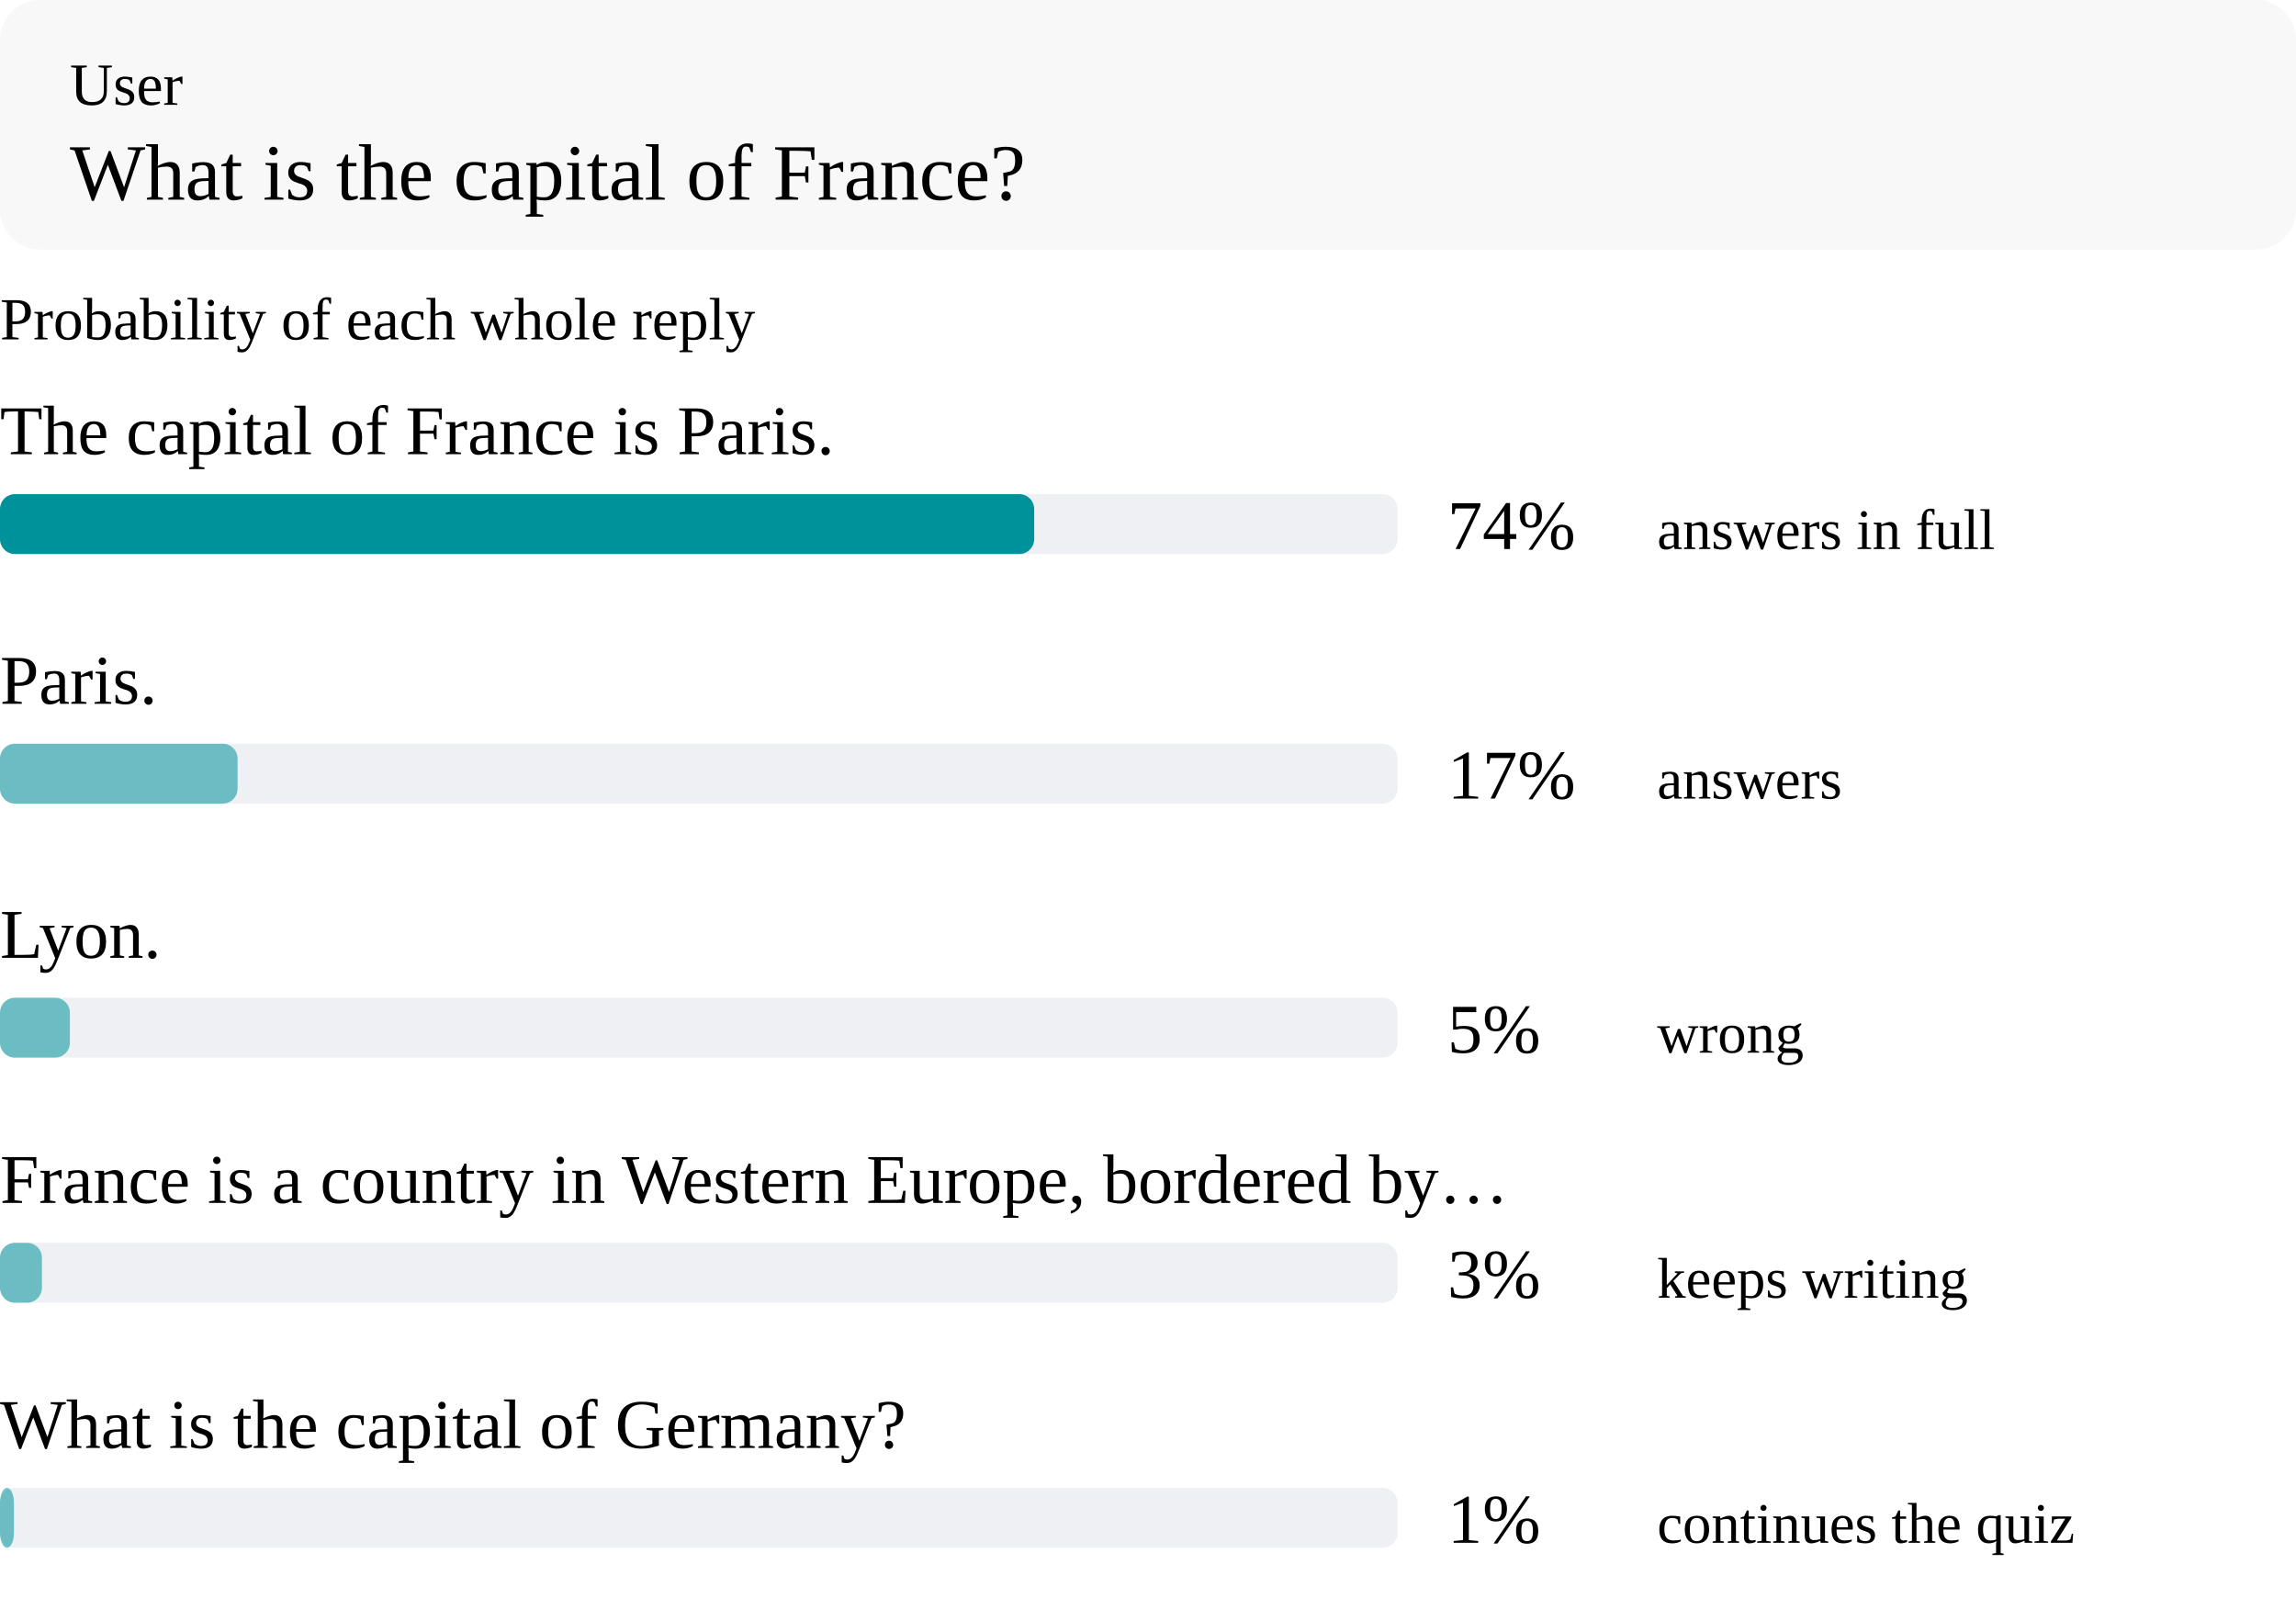
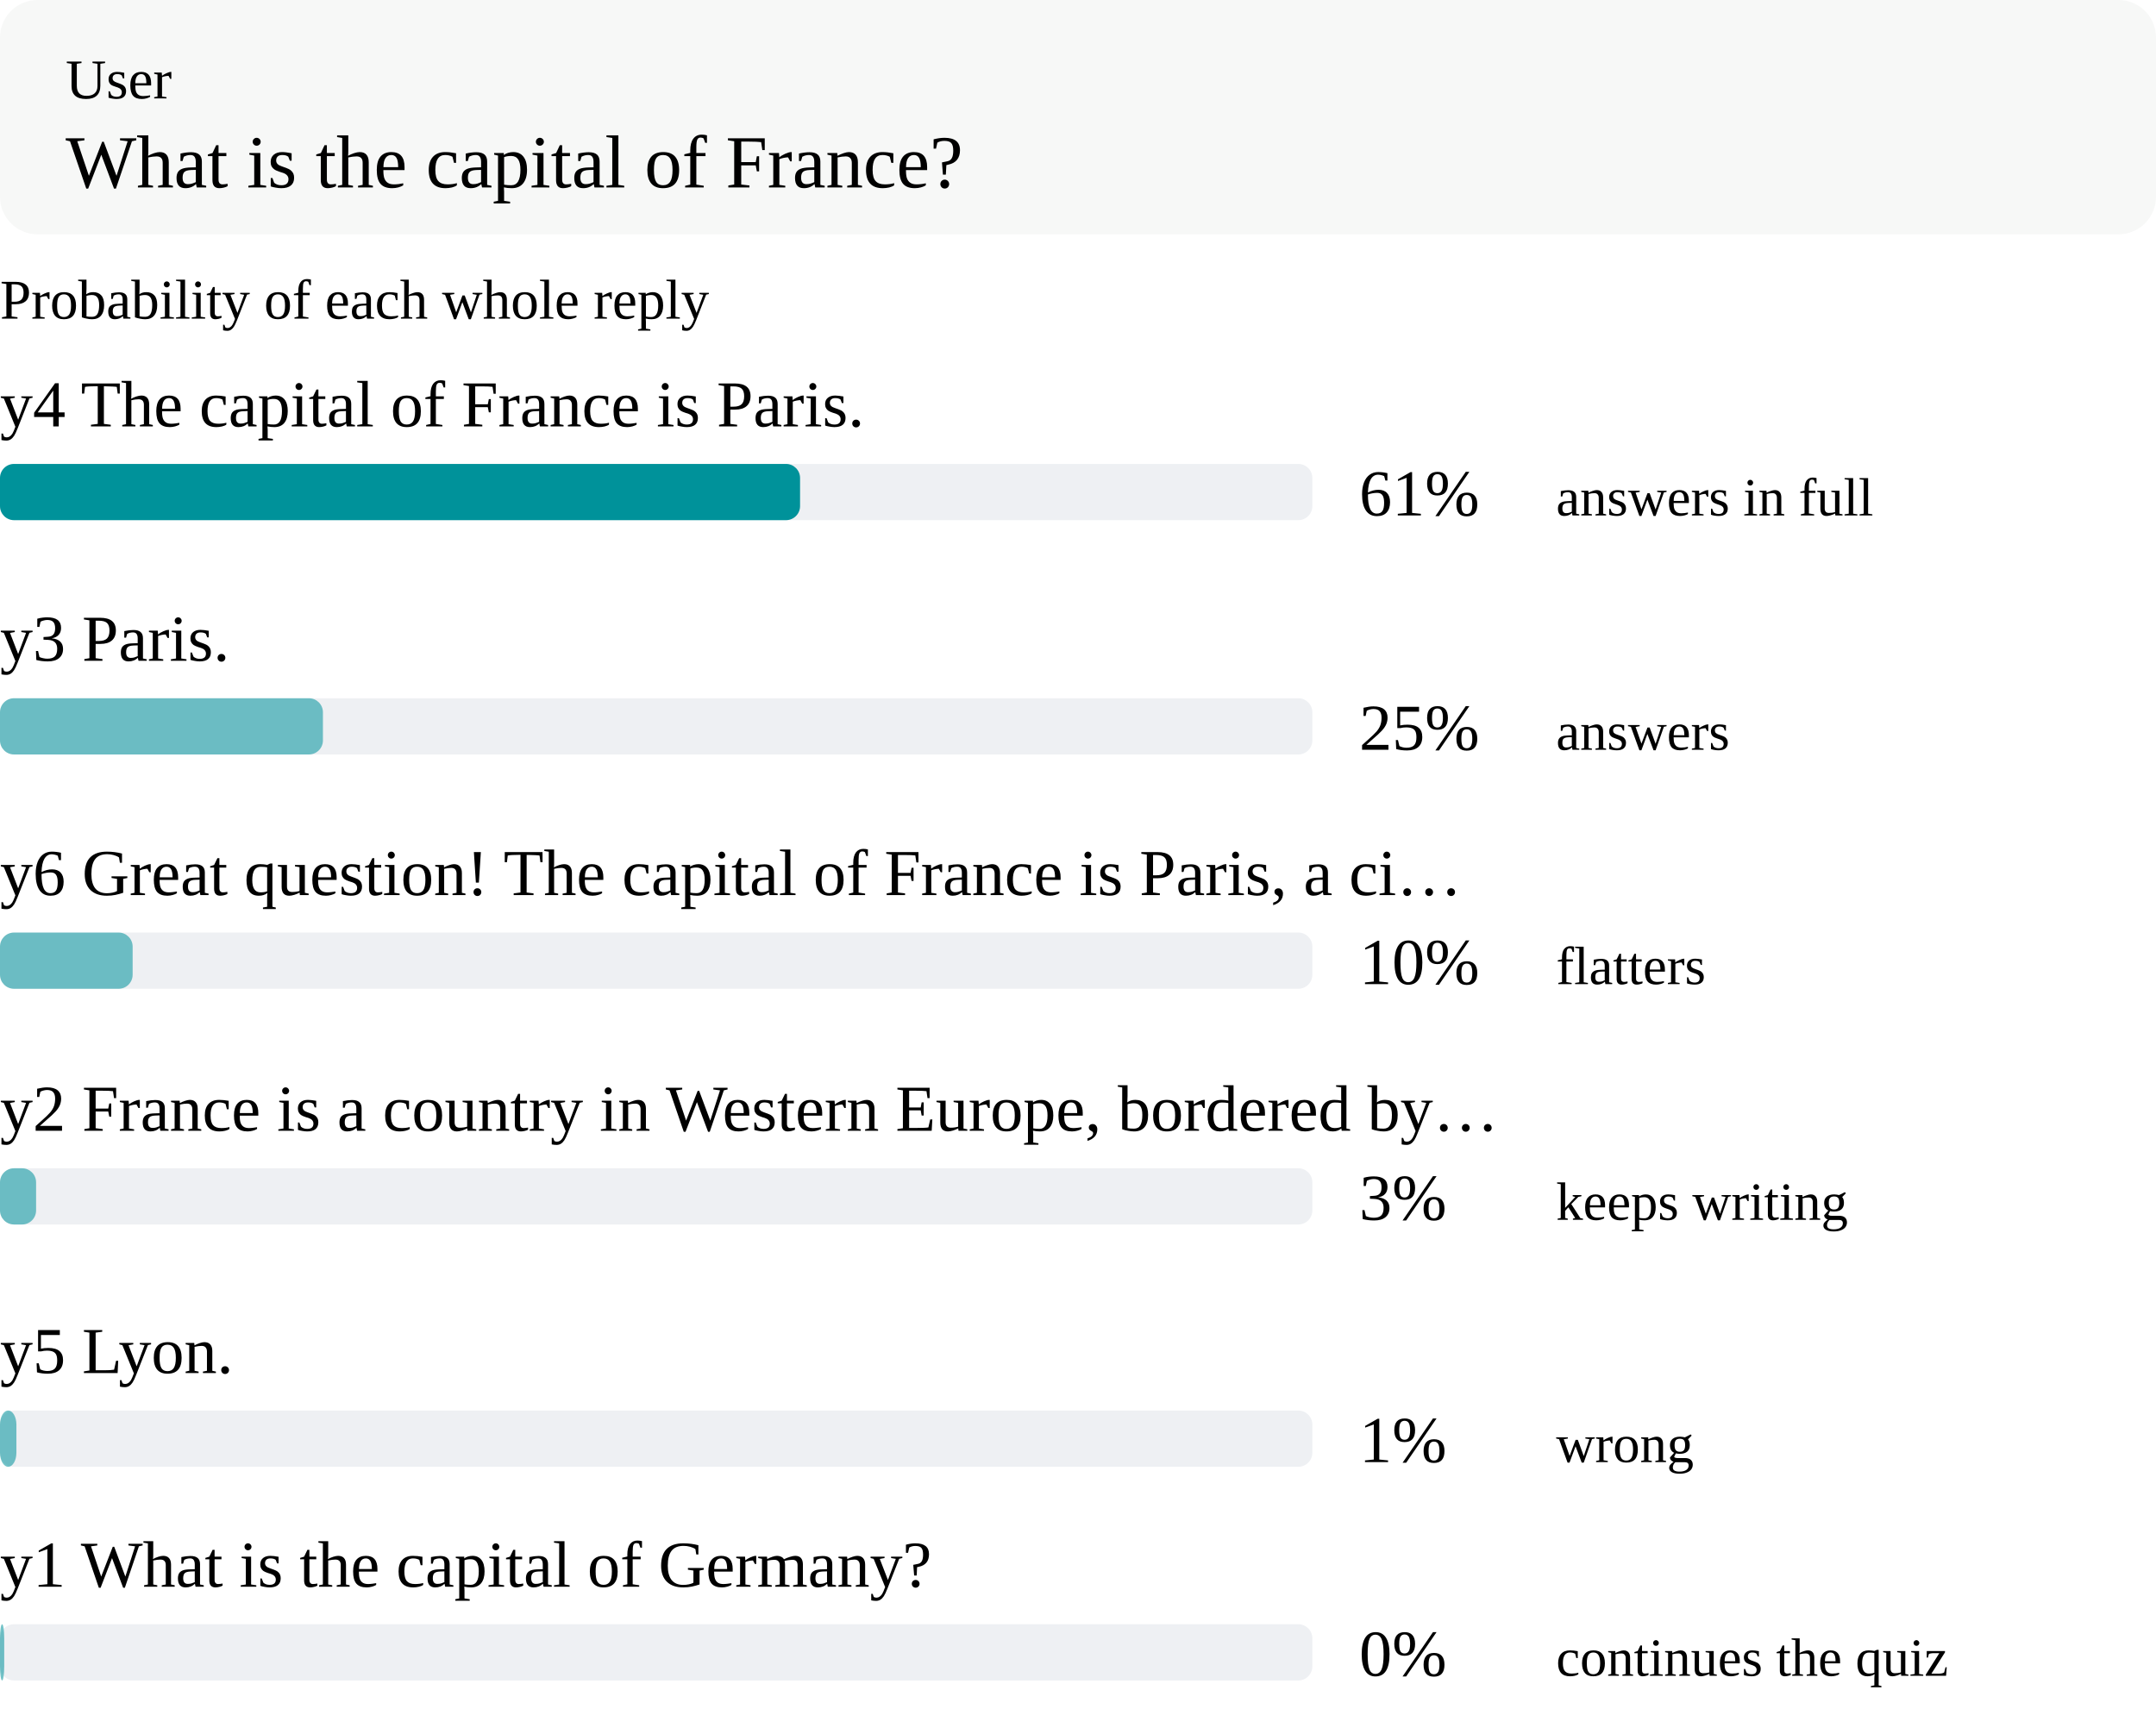
- <svg xmlns="http://www.w3.org/2000/svg" viewBox="0 0 460 320" class="pt-svg" role="img" aria-label="Animated toy: the probabilities a language model gives to five possible replies, before and after each stage of post-training.">
+ <svg xmlns="http://www.w3.org/2000/svg" viewBox="0 0 460 370" class="pt-svg" role="img" aria-label="Animated toy: the probabilities a language model gives to six possible replies, before and after each stage of post-training.">
  <rect x="0" y="0" width="460" height="50" fill="#f7f8f7" rx="8" />
  <text class="pf-t pf-m" x="14" y="21" font-size="12">User</text>
  <text class="pf-t pf-h" x="14" y="40" font-size="16">What is the capital of France?</text>
  <text class="pf-t pf-m" x="0" y="68" font-size="12">Probability of each whole reply</text>
-   <g transform="translate(0 275.1)">
-     <text class="pf-t" x="0" y="15" font-size="14">What is the capital of Germany?</text>
+   <g transform="translate(0 323.6)">
+     <text class="pf-t" x="0" y="15" font-size="14">y1  What is the capital of Germany?</text>
    <rect x="0" y="23" width="280" height="12" fill="#eef0f3" rx="3" />
-     <rect x="0" y="23" width="2.8" height="12" fill="#00929a" rx="3" opacity="0.55" />
-     <text class="pf-t pf-m" x="290" y="34" font-size="14">1%</text>
+     <rect x="0" y="23" width="0.9" height="12" fill="#00929a" rx="3" opacity="0.55" />
+     <text class="pf-t pf-m" x="290" y="34" font-size="14">0%</text>
    <text class="pf-t pf-m" x="332" y="34" font-size="11.5">continues the quiz</text>
  </g>
-   <g transform="translate(0 226)">
-     <text class="pf-t" x="0" y="15" font-size="14">France is a country in Western Europe, bordered by…</text>
+   <g transform="translate(0 226.3)">
+     <text class="pf-t" x="0" y="15" font-size="14">y2  France is a country in Western Europe, bordered by…</text>
    <rect x="0" y="23" width="280" height="12" fill="#eef0f3" rx="3" />
-     <rect x="0" y="23" width="8.4" height="12" fill="#00929a" rx="3" opacity="0.55" />
+     <rect x="0" y="23" width="7.7" height="12" fill="#00929a" rx="3" opacity="0.55" />
    <text class="pf-t pf-m" x="290" y="34" font-size="14">3%</text>
    <text class="pf-t pf-m" x="332" y="34" font-size="11.5">keeps writing</text>
  </g>
  <g transform="translate(0 126)">
-     <text class="pf-t" x="0" y="15" font-size="14">Paris.</text>
+     <text class="pf-t" x="0" y="15" font-size="14">y3  Paris.</text>
    <rect x="0" y="23" width="280" height="12" fill="#eef0f3" rx="3" />
-     <rect x="0" y="23" width="47.6" height="12" fill="#00929a" rx="3" opacity="0.55" />
-     <text class="pf-t pf-m" x="290" y="34" font-size="14">17%</text>
+     <rect x="0" y="23" width="68.9" height="12" fill="#00929a" rx="3" opacity="0.55" />
+     <text class="pf-t pf-m" x="290" y="34" font-size="14">25%</text>
    <text class="pf-t pf-m" x="332" y="34" font-size="11.5">answers</text>
  </g>
  <g transform="translate(0 76)">
-     <text class="pf-t pf-h" x="0" y="15" font-size="14">The capital of France is Paris.</text>
+     <text class="pf-t pf-h" x="0" y="15" font-size="14">y4  The capital of France is Paris.</text>
    <rect x="0" y="23" width="280" height="12" fill="#eef0f3" rx="3" />
-     <rect x="0" y="23" width="207.2" height="12" fill="#00929a" rx="3" opacity="1" />
-     <text class="pf-t pf-h pf-strong" x="290" y="34" font-size="14">74%</text>
+     <rect x="0" y="23" width="170.7" height="12" fill="#00929a" rx="3" opacity="1" />
+     <text class="pf-t pf-h pf-strong" x="290" y="34" font-size="14">61%</text>
    <text class="pf-t pf-m" x="332" y="34" font-size="11.5">answers in full</text>
  </g>
-   <g transform="translate(0 176.9)">
-     <text class="pf-t" x="0" y="15" font-size="14">Lyon.</text>
+   <g transform="translate(0 278)">
+     <text class="pf-t" x="0" y="15" font-size="14">y5  Lyon.</text>
    <rect x="0" y="23" width="280" height="12" fill="#eef0f3" rx="3" />
-     <rect x="0" y="23" width="14" height="12" fill="#00929a" rx="3" opacity="0.55" />
-     <text class="pf-t pf-m" x="290" y="34" font-size="14">5%</text>
+     <rect x="0" y="23" width="3.5" height="12" fill="#00929a" rx="3" opacity="0.55" />
+     <text class="pf-t pf-m" x="290" y="34" font-size="14">1%</text>
    <text class="pf-t pf-m" x="332" y="34" font-size="11.5">wrong</text>
  </g>
+   <g transform="translate(0 176)">
+     <text class="pf-t" x="0" y="15" font-size="14">y6  Great question! The capital of France is Paris, a ci…</text>
+     <rect x="0" y="23" width="280" height="12" fill="#eef0f3" rx="3" />
+     <rect x="0" y="23" width="28.3" height="12" fill="#00929a" rx="3" opacity="0.55" />
+     <text class="pf-t pf-m" x="290" y="34" font-size="14">10%</text>
+     <text class="pf-t pf-m" x="332" y="34" font-size="11.5">flatters</text>
+   </g>
</svg>
